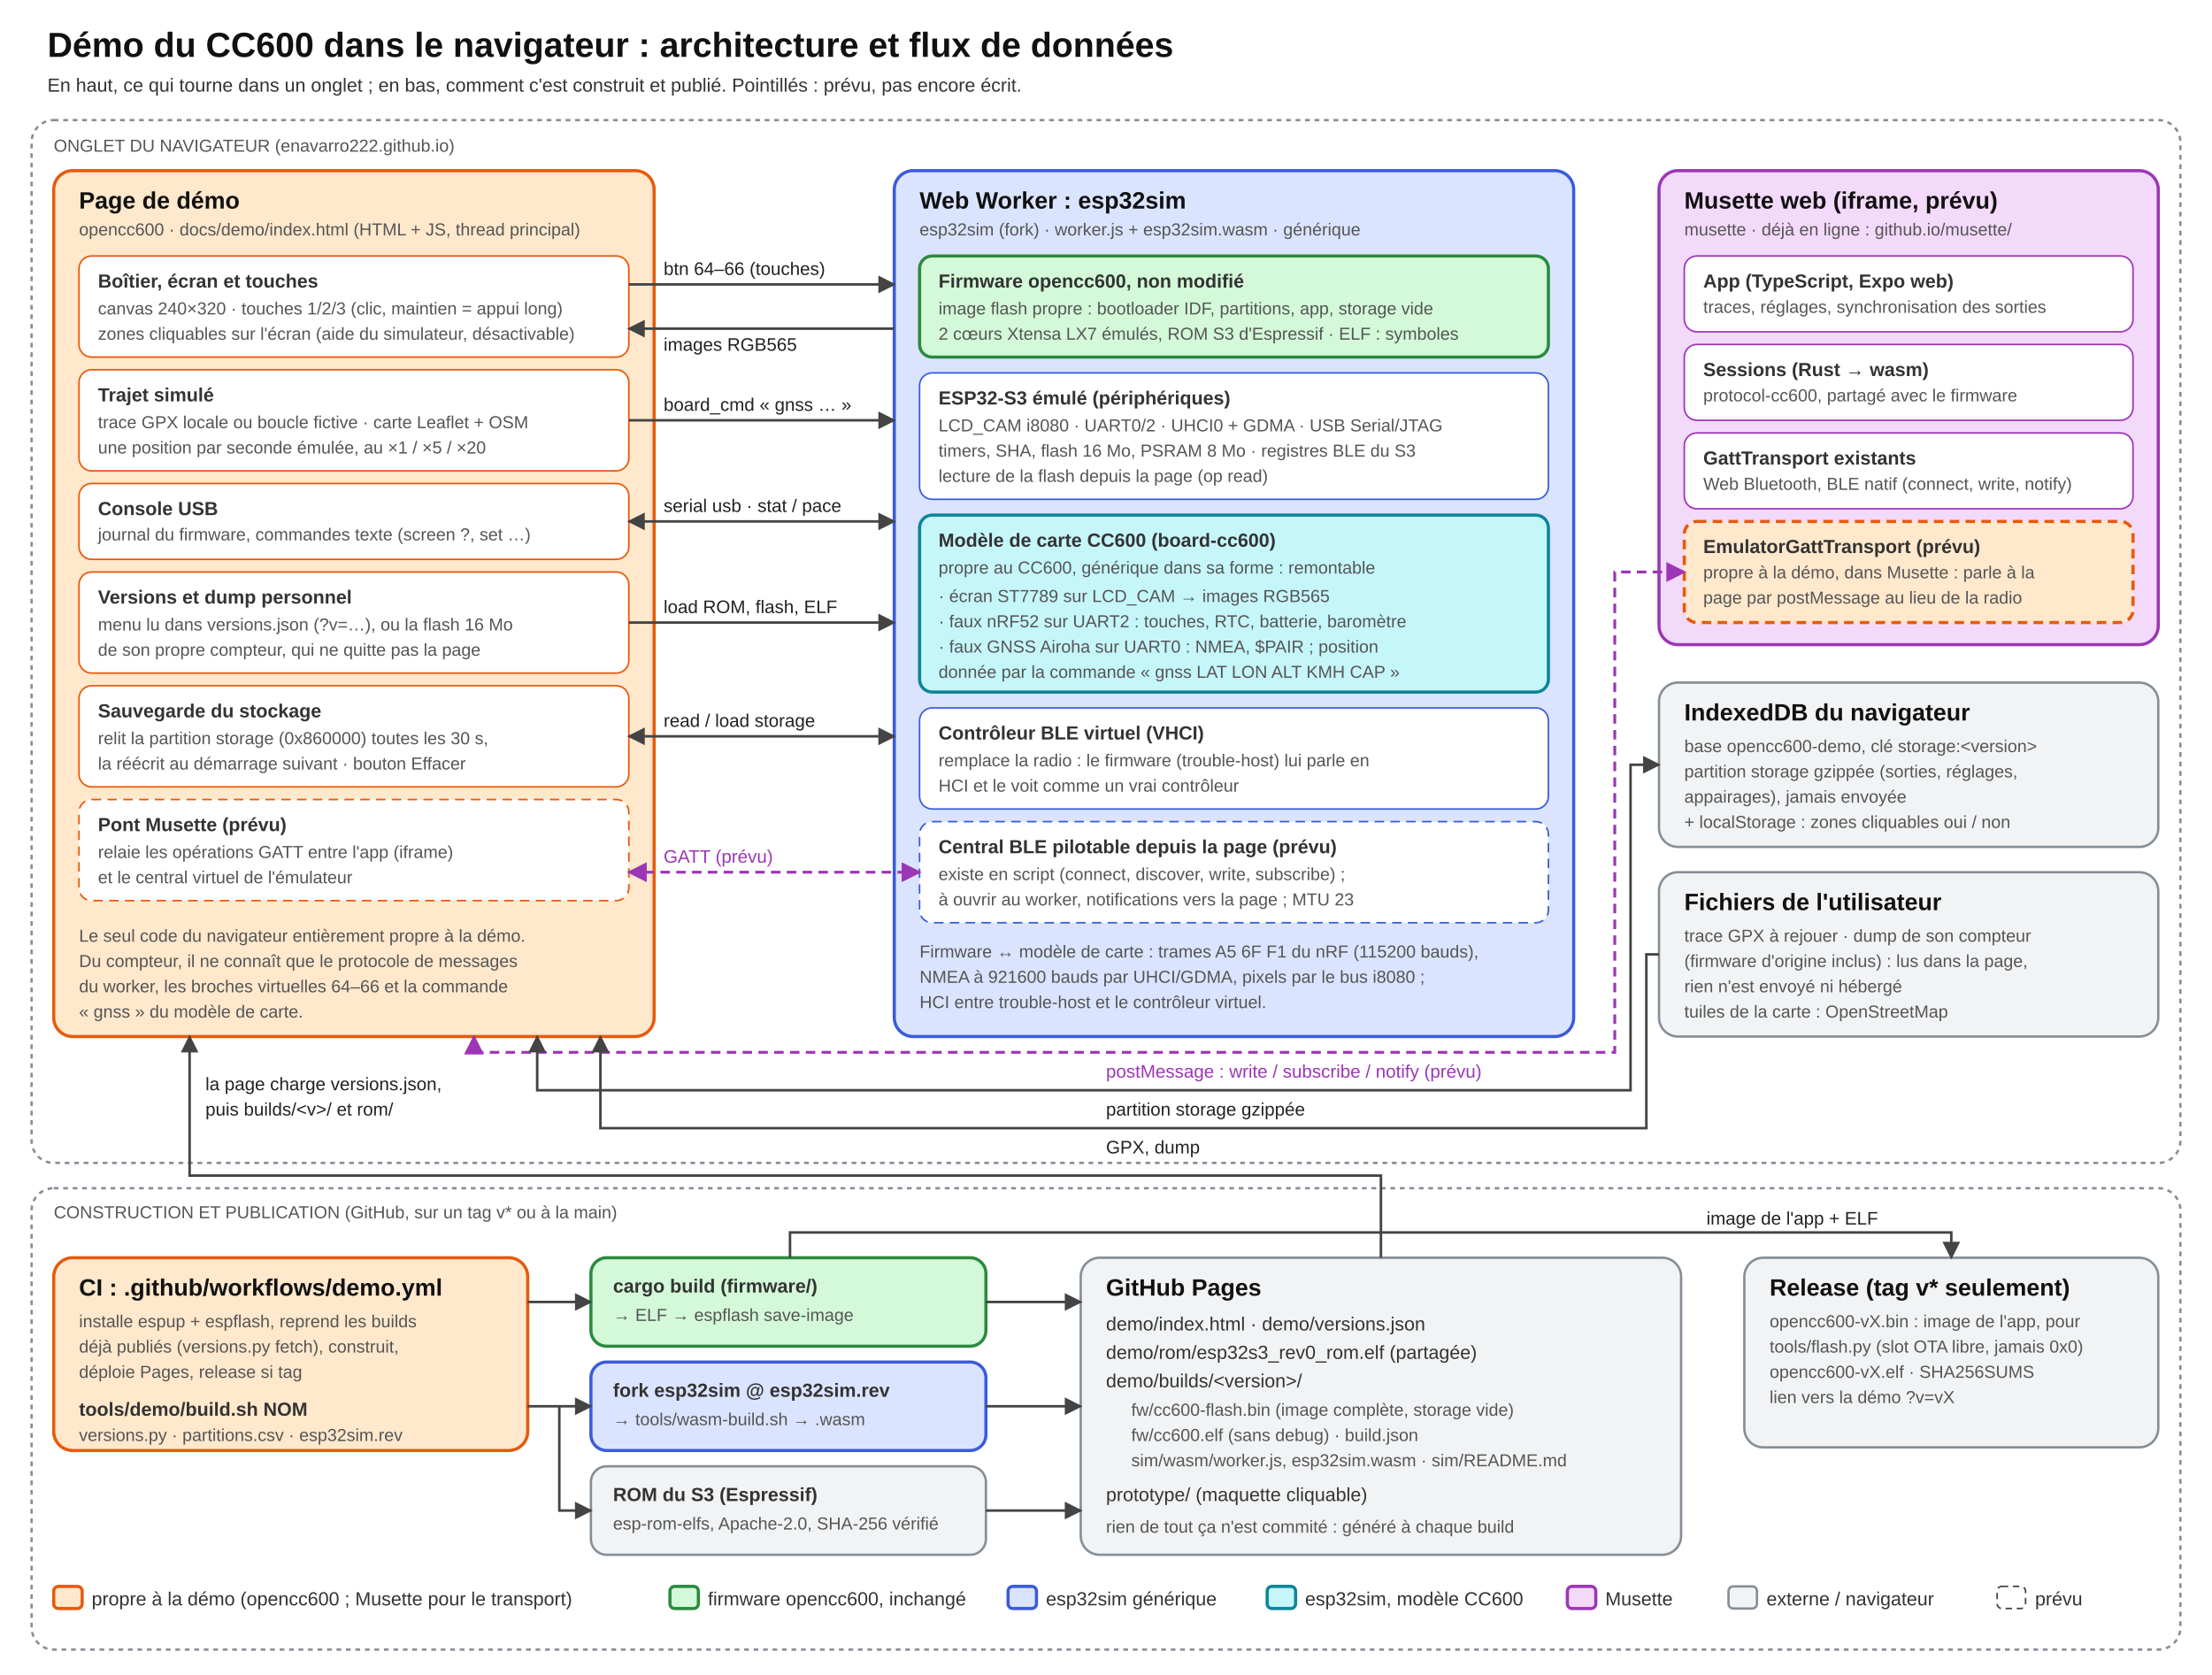
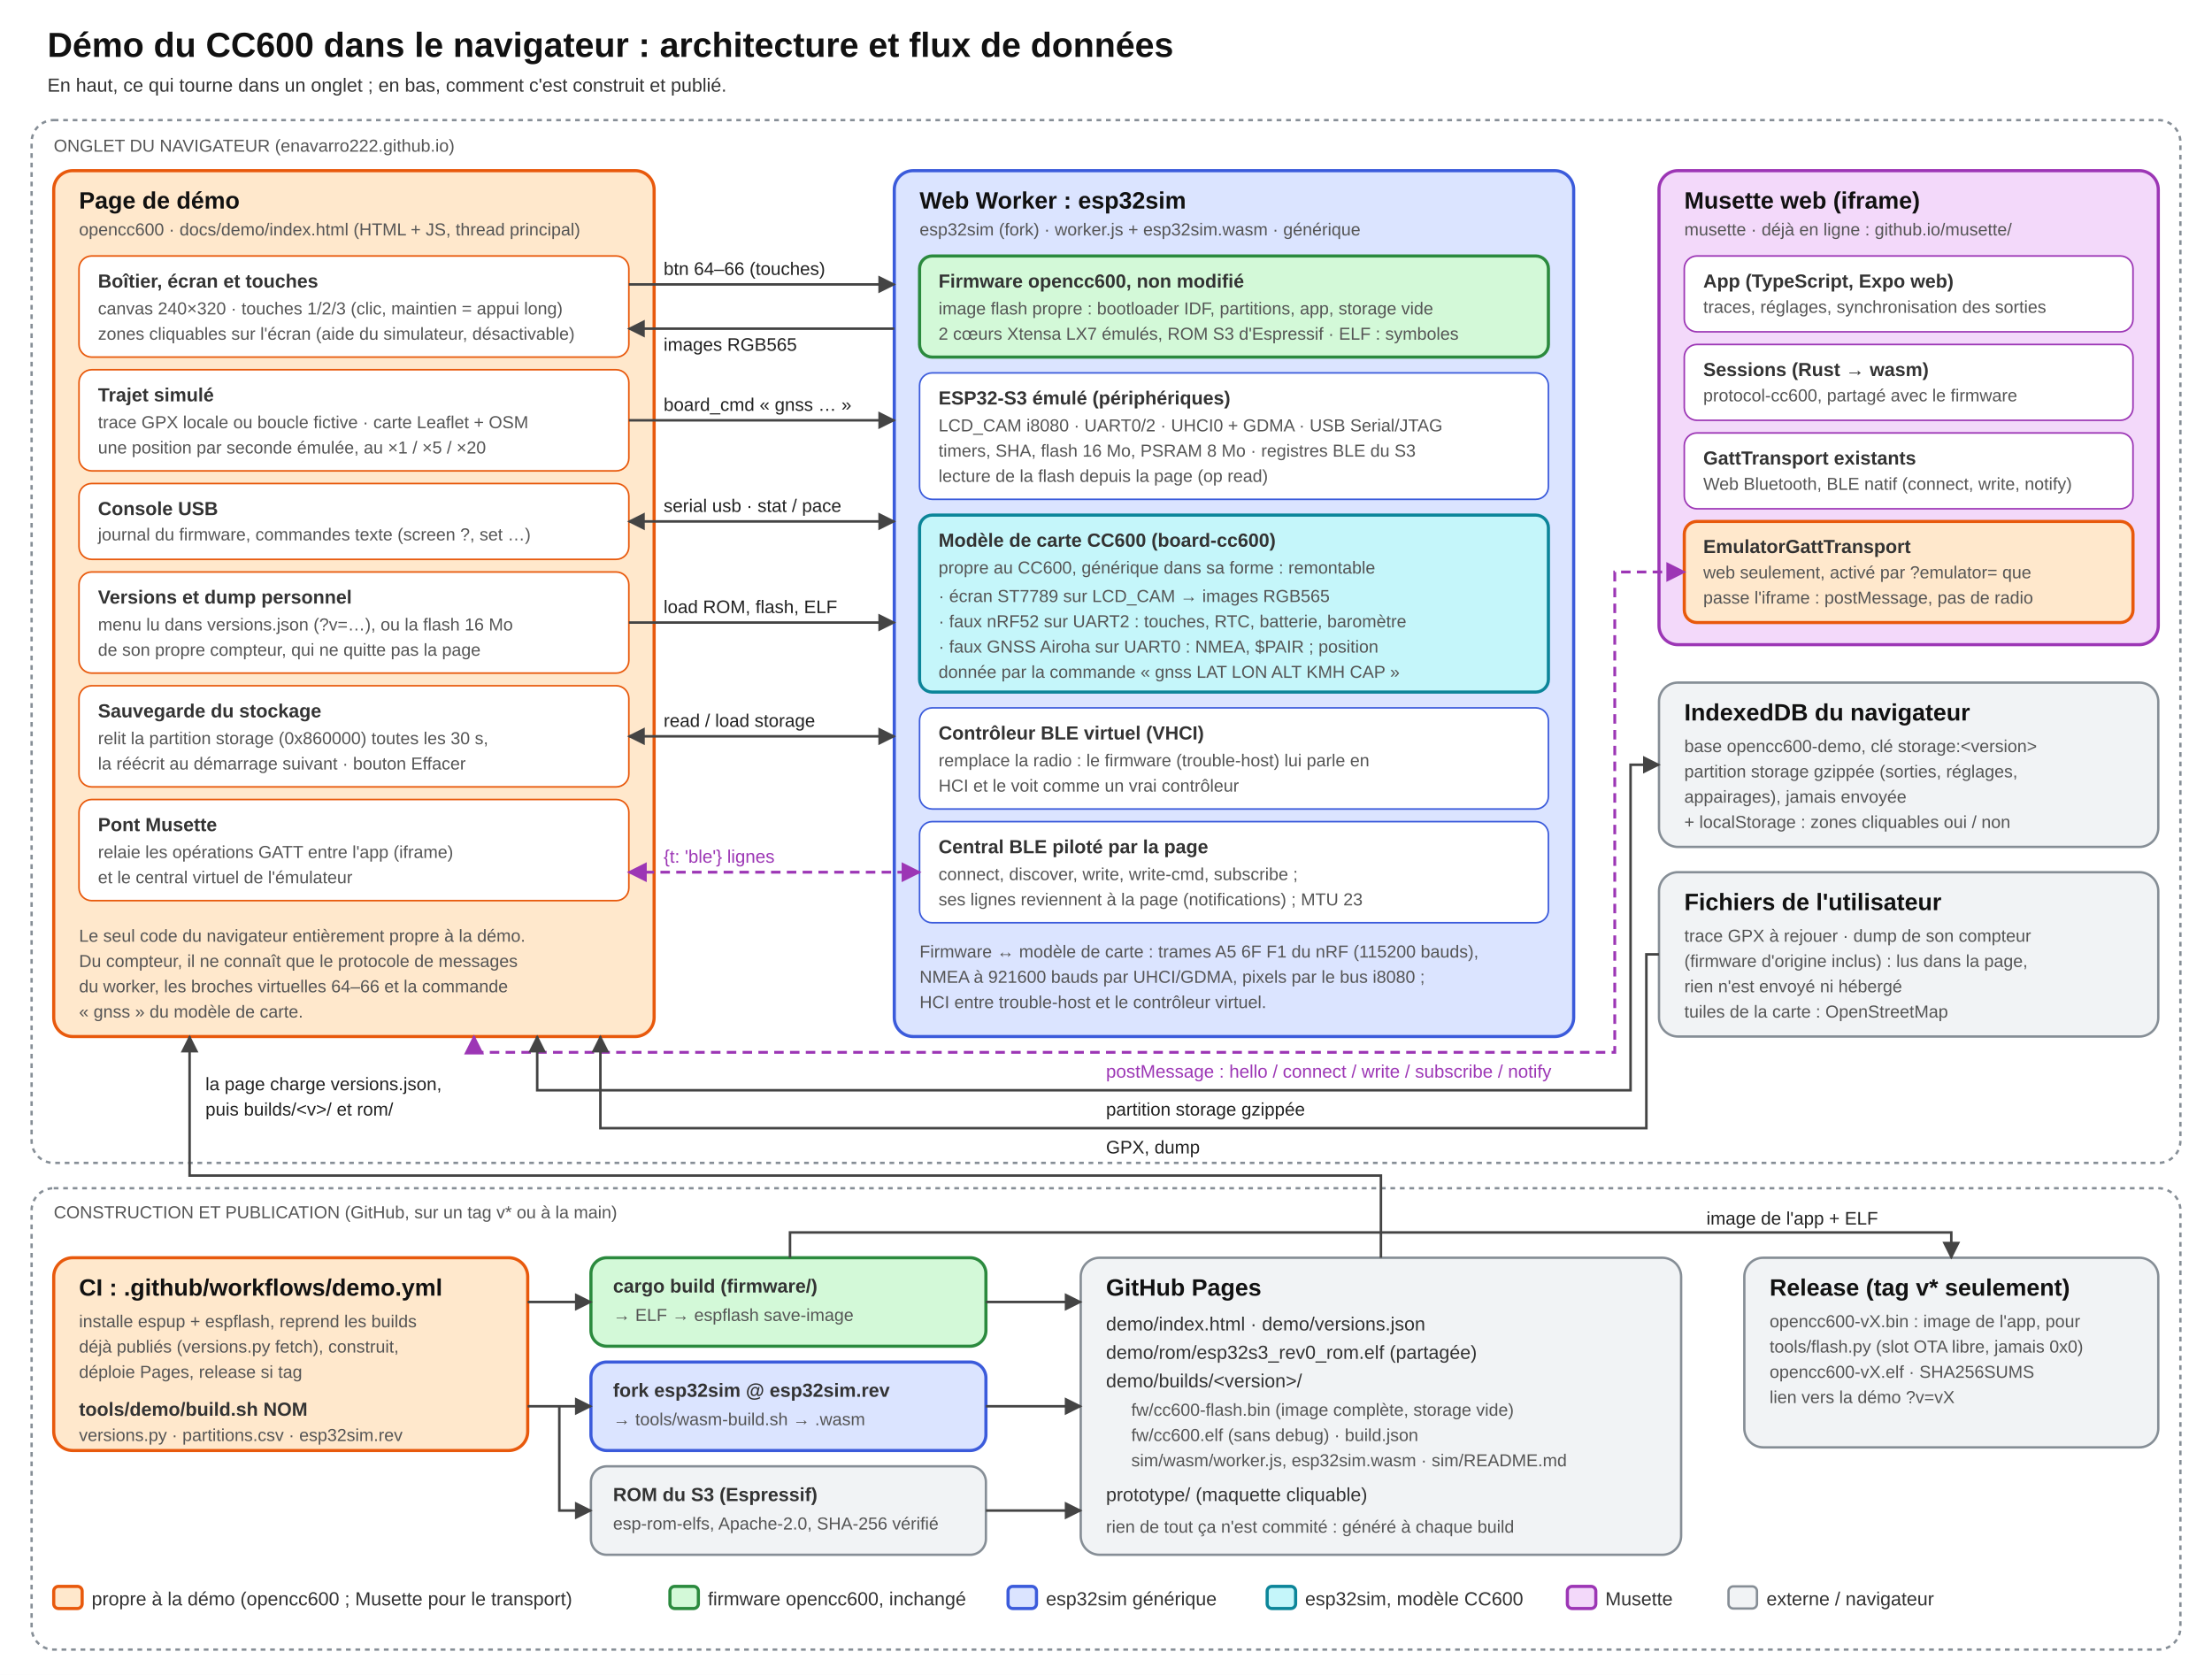
<svg xmlns="http://www.w3.org/2000/svg" viewBox="0 0 1400 1060" width="1400" height="1060" font-family="Barlow, 'Helvetica Neue', Arial, sans-serif" font-size="13">
  <defs>
    <marker id="a" viewBox="0 0 10 10" refX="9" refY="5" markerWidth="7" markerHeight="7" orient="auto-start-reverse">
      <path d="M0 0L10 5L0 10z" fill="#444" />
    </marker>
    <marker id="p" viewBox="0 0 10 10" refX="9" refY="5" markerWidth="7" markerHeight="7" orient="auto-start-reverse">
      <path d="M0 0L10 5L0 10z" fill="#9C36B5" />
    </marker>
    <style>
      .t { font-weight: 700; font-size: 15px; fill: #111; }
      .s { font-size: 12px; fill: #333; }
      .m { font-size: 11px; fill: #555; }
      .demo { fill: #FFE8CC; stroke: #E8590C; stroke-width: 2; }
      .fw { fill: #D3F9D8; stroke: #2B8A3E; stroke-width: 2; }
      .sim { fill: #DBE4FF; stroke: #3B5BDB; stroke-width: 2; }
      .board { fill: #C5F6FA; stroke: #0C8599; stroke-width: 2; }
      .mus { fill: #F3D9FA; stroke: #9C36B5; stroke-width: 2; }
      .ext { fill: #F1F3F5; stroke: #868E96; stroke-width: 1.5; }
      .plan { stroke-dasharray: 6 4; }
      .wrap { fill: none; stroke: #868E96; stroke-width: 1.5; stroke-dasharray: 3 3; }
      .f { stroke: #444; stroke-width: 1.6; fill: none; marker-end: url(#a); }
      .f2 { stroke: #444; stroke-width: 1.6; fill: none; marker-start: url(#a); marker-end: url(#a); }
      .fp { stroke: #9C36B5; stroke-width: 1.8; fill: none; stroke-dasharray: 6 4; marker-start: url(#p); marker-end: url(#p); }
      .lab { font-size: 11.5px; fill: #222; }
      .labp { font-size: 11.5px; fill: #9C36B5; }
    </style>
  </defs>
  <rect width="1400" height="1060" fill="#FFFFFF" />
  <text x="30" y="36" font-size="22" font-weight="700" fill="#111">Démo du CC600 dans le navigateur : architecture et flux de données</text>
-   <text x="30" y="58" class="s">En haut, ce qui tourne dans un onglet ; en bas, comment c'est construit et publié. Pointillés : prévu, pas encore écrit.</text>
+   <text x="30" y="58" class="s">En haut, ce qui tourne dans un onglet ; en bas, comment c'est construit et publié.</text>
  <rect x="20" y="76" width="1360" height="660" rx="14" class="wrap" />
  <text x="34" y="96" class="m">ONGLET DU NAVIGATEUR (enavarro222.github.io)</text>
  <rect x="34" y="108" width="380" height="548" rx="12" class="demo" />
  <text x="50" y="132" class="t">Page de démo</text>
  <text x="50" y="149" class="m">opencc600 · docs/demo/index.html (HTML + JS, thread principal)</text>
  <rect x="50" y="162" width="348" height="64" rx="8" fill="#fff" stroke="#E8590C" />
  <text x="62" y="182" class="s" font-weight="700">Boîtier, écran et touches</text>
  <text x="62" y="199" class="m">canvas 240×320 · touches 1/2/3 (clic, maintien = appui long)</text>
  <text x="62" y="215" class="m">zones cliquables sur l'écran (aide du simulateur, désactivable)</text>
  <rect x="50" y="234" width="348" height="64" rx="8" fill="#fff" stroke="#E8590C" />
  <text x="62" y="254" class="s" font-weight="700">Trajet simulé</text>
  <text x="62" y="271" class="m">trace GPX locale ou boucle fictive · carte Leaflet + OSM</text>
  <text x="62" y="287" class="m">une position par seconde émulée, au ×1 / ×5 / ×20</text>
  <rect x="50" y="306" width="348" height="48" rx="8" fill="#fff" stroke="#E8590C" />
  <text x="62" y="326" class="s" font-weight="700">Console USB</text>
  <text x="62" y="342" class="m">journal du firmware, commandes texte (screen ?, set …)</text>
  <rect x="50" y="362" width="348" height="64" rx="8" fill="#fff" stroke="#E8590C" />
  <text x="62" y="382" class="s" font-weight="700">Versions et dump personnel</text>
  <text x="62" y="399" class="m">menu lu dans versions.json (?v=…), ou la flash 16 Mo</text>
  <text x="62" y="415" class="m">de son propre compteur, qui ne quitte pas la page</text>
  <rect x="50" y="434" width="348" height="64" rx="8" fill="#fff" stroke="#E8590C" />
  <text x="62" y="454" class="s" font-weight="700">Sauvegarde du stockage</text>
  <text x="62" y="471" class="m">relit la partition storage (0x860000) toutes les 30 s,</text>
  <text x="62" y="487" class="m">la réécrit au démarrage suivant · bouton Effacer</text>
-   <rect x="50" y="506" width="348" height="64" rx="8" fill="#fff" stroke="#E8590C" class="plan" />
-   <text x="62" y="526" class="s" font-weight="700">Pont Musette (prévu)</text>
+   <rect x="50" y="506" width="348" height="64" rx="8" fill="#fff" stroke="#E8590C" />
+   <text x="62" y="526" class="s" font-weight="700">Pont Musette</text>
  <text x="62" y="543" class="m">relaie les opérations GATT entre l'app (iframe)</text>
  <text x="62" y="559" class="m">et le central virtuel de l'émulateur</text>
  <text x="50" y="596" class="m">Le seul code du navigateur entièrement propre à la démo.</text>
  <text x="50" y="612" class="m">Du compteur, il ne connaît que le protocole de messages</text>
  <text x="50" y="628" class="m">du worker, les broches virtuelles 64–66 et la commande</text>
  <text x="50" y="644" class="m">« gnss » du modèle de carte.</text>
  <rect x="566" y="108" width="430" height="548" rx="12" class="sim" />
  <text x="582" y="132" class="t">Web Worker : esp32sim</text>
  <text x="582" y="149" class="m">esp32sim (fork) · worker.js + esp32sim.wasm · générique</text>
  <rect x="582" y="162" width="398" height="64" rx="8" class="fw" />
  <text x="594" y="182" class="s" font-weight="700">Firmware opencc600, non modifié</text>
  <text x="594" y="199" class="m">image flash propre : bootloader IDF, partitions, app, storage vide</text>
  <text x="594" y="215" class="m">2 cœurs Xtensa LX7 émulés, ROM S3 d'Espressif · ELF : symboles</text>
  <rect x="582" y="236" width="398" height="80" rx="8" fill="#fff" stroke="#3B5BDB" />
  <text x="594" y="256" class="s" font-weight="700">ESP32-S3 émulé (périphériques)</text>
  <text x="594" y="273" class="m">LCD_CAM i8080 · UART0/2 · UHCI0 + GDMA · USB Serial/JTAG</text>
  <text x="594" y="289" class="m">timers, SHA, flash 16 Mo, PSRAM 8 Mo · registres BLE du S3</text>
  <text x="594" y="305" class="m">lecture de la flash depuis la page (op read)</text>
  <rect x="582" y="326" width="398" height="112" rx="8" class="board" />
  <text x="594" y="346" class="s" font-weight="700">Modèle de carte CC600 (board-cc600)</text>
  <text x="594" y="363" class="m">propre au CC600, générique dans sa forme : remontable</text>
  <text x="594" y="381" class="m">· écran ST7789 sur LCD_CAM → images RGB565</text>
  <text x="594" y="397" class="m">· faux nRF52 sur UART2 : touches, RTC, batterie, baromètre</text>
  <text x="594" y="413" class="m">· faux GNSS Airoha sur UART0 : NMEA, $PAIR ; position</text>
  <text x="594" y="429" class="m">  donnée par la commande « gnss LAT LON ALT KMH CAP »</text>
  <rect x="582" y="448" width="398" height="64" rx="8" fill="#fff" stroke="#3B5BDB" />
  <text x="594" y="468" class="s" font-weight="700">Contrôleur BLE virtuel (VHCI)</text>
  <text x="594" y="485" class="m">remplace la radio : le firmware (trouble-host) lui parle en</text>
  <text x="594" y="501" class="m">HCI et le voit comme un vrai contrôleur</text>
-   <rect x="582" y="520" width="398" height="64" rx="8" fill="#fff" stroke="#3B5BDB" class="plan" />
-   <text x="594" y="540" class="s" font-weight="700">Central BLE pilotable depuis la page (prévu)</text>
-   <text x="594" y="557" class="m">existe en script (connect, discover, write, subscribe) ;</text>
-   <text x="594" y="573" class="m">à ouvrir au worker, notifications vers la page ; MTU 23</text>
+   <rect x="582" y="520" width="398" height="64" rx="8" fill="#fff" stroke="#3B5BDB" />
+   <text x="594" y="540" class="s" font-weight="700">Central BLE piloté par la page</text>
+   <text x="594" y="557" class="m">connect, discover, write, write-cmd, subscribe ;</text>
+   <text x="594" y="573" class="m">ses lignes reviennent à la page (notifications) ; MTU 23</text>
  <text x="582" y="606" class="m">Firmware ↔ modèle de carte : trames A5 6F F1 du nRF (115200 bauds),</text>
  <text x="582" y="622" class="m">NMEA à 921600 bauds par UHCI/GDMA, pixels par le bus i8080 ;</text>
  <text x="582" y="638" class="m">HCI entre trouble-host et le contrôleur virtuel.</text>
  <rect x="1050" y="108" width="316" height="300" rx="12" class="mus" />
-   <text x="1066" y="132" class="t">Musette web (iframe, prévu)</text>
+   <text x="1066" y="132" class="t">Musette web (iframe)</text>
  <text x="1066" y="149" class="m">musette · déjà en ligne : github.io/musette/</text>
  <rect x="1066" y="162" width="284" height="48" rx="8" fill="#fff" stroke="#9C36B5" />
  <text x="1078" y="182" class="s" font-weight="700">App (TypeScript, Expo web)</text>
  <text x="1078" y="198" class="m">traces, réglages, synchronisation des sorties</text>
  <rect x="1066" y="218" width="284" height="48" rx="8" fill="#fff" stroke="#9C36B5" />
  <text x="1078" y="238" class="s" font-weight="700">Sessions (Rust → wasm)</text>
  <text x="1078" y="254" class="m">protocol-cc600, partagé avec le firmware</text>
  <rect x="1066" y="274" width="284" height="48" rx="8" fill="#fff" stroke="#9C36B5" />
  <text x="1078" y="294" class="s" font-weight="700">GattTransport existants</text>
  <text x="1078" y="310" class="m">Web Bluetooth, BLE natif (connect, write, notify)</text>
-   <rect x="1066" y="330" width="284" height="64" rx="8" class="demo plan" />
-   <text x="1078" y="350" class="s" font-weight="700">EmulatorGattTransport (prévu)</text>
-   <text x="1078" y="366" class="m">propre à la démo, dans Musette : parle à la</text>
-   <text x="1078" y="382" class="m">page par postMessage au lieu de la radio</text>
+   <rect x="1066" y="330" width="284" height="64" rx="8" class="demo" />
+   <text x="1078" y="350" class="s" font-weight="700">EmulatorGattTransport</text>
+   <text x="1078" y="366" class="m">web seulement, activé par ?emulator= que</text>
+   <text x="1078" y="382" class="m">passe l'iframe : postMessage, pas de radio</text>
  <rect x="1050" y="432" width="316" height="104" rx="12" class="ext" />
  <text x="1066" y="456" class="t">IndexedDB du navigateur</text>
  <text x="1066" y="476" class="m">base opencc600-demo, clé storage:&lt;version&gt;</text>
  <text x="1066" y="492" class="m">partition storage gzippée (sorties, réglages,</text>
  <text x="1066" y="508" class="m">appairages), jamais envoyée</text>
  <text x="1066" y="524" class="m">+ localStorage : zones cliquables oui / non</text>
  <rect x="1050" y="552" width="316" height="104" rx="12" class="ext" />
  <text x="1066" y="576" class="t">Fichiers de l'utilisateur</text>
  <text x="1066" y="596" class="m">trace GPX à rejouer · dump de son compteur</text>
  <text x="1066" y="612" class="m">(firmware d'origine inclus) : lus dans la page,</text>
  <text x="1066" y="628" class="m">rien n'est envoyé ni hébergé</text>
  <text x="1066" y="644" class="m">tuiles de la carte : OpenStreetMap</text>
  <path class="f" d="M398 180 H566" />
  <text x="420" y="174" class="lab">btn 64–66 (touches)</text>
  <path class="f" d="M566 208 H398" />
  <text x="420" y="222" class="lab">images RGB565</text>
  <path class="f" d="M398 266 H566" />
  <text x="420" y="260" class="lab">board_cmd « gnss … »</text>
  <path class="f2" d="M398 330 H566" />
  <text x="420" y="324" class="lab">serial usb · stat / pace</text>
  <path class="f" d="M398 394 H566" />
  <text x="420" y="388" class="lab">load ROM, flash, ELF</text>
  <path class="f2" d="M398 466 H566" />
  <text x="420" y="460" class="lab">read / load storage</text>
  <path class="fp" d="M398 552 H582" />
-   <text x="420" y="546" class="labp">GATT (prévu)</text>
+   <text x="420" y="546" class="labp">{t: 'ble'} lignes</text>
  <path class="fp" d="M300 656 V666 H1022 V362 H1066" />
-   <text x="700" y="682" class="labp">postMessage : write / subscribe / notify (prévu)</text>
+   <text x="700" y="682" class="labp">postMessage : hello / connect / write / subscribe / notify</text>
  <path class="f2" d="M340 656 V690 H1032 V484 H1050" />
  <text x="700" y="706" class="lab">partition storage gzippée</text>
  <path class="f" d="M1050 604 H1042 V714 H380 V656" />
  <text x="700" y="730" class="lab">GPX, dump</text>
  <rect x="20" y="752" width="1360" height="292" rx="14" class="wrap" />
  <text x="34" y="771" class="m">CONSTRUCTION ET PUBLICATION (GitHub, sur un tag v* ou à la main)</text>
  <rect x="34" y="796" width="300" height="122" rx="12" class="demo" />
  <text x="50" y="820" class="t">CI : .github/workflows/demo.yml</text>
  <text x="50" y="840" class="m">installe espup + espflash, reprend les builds</text>
  <text x="50" y="856" class="m">déjà publiés (versions.py fetch), construit,</text>
  <text x="50" y="872" class="m">déploie Pages, release si tag</text>
  <text x="50" y="896" class="s" font-weight="700">tools/demo/build.sh NOM</text>
  <text x="50" y="912" class="m">versions.py · partitions.csv · esp32sim.rev</text>
  <rect x="374" y="796" width="250" height="56" rx="10" class="fw" />
  <text x="388" y="818" class="s" font-weight="700">cargo build (firmware/)</text>
  <text x="388" y="836" class="m">→ ELF → espflash save-image</text>
  <rect x="374" y="862" width="250" height="56" rx="10" class="sim" />
  <text x="388" y="884" class="s" font-weight="700">fork esp32sim @ esp32sim.rev</text>
  <text x="388" y="902" class="m">→ tools/wasm-build.sh → .wasm</text>
  <rect x="374" y="928" width="250" height="56" rx="10" class="ext" />
  <text x="388" y="950" class="s" font-weight="700">ROM du S3 (Espressif)</text>
  <text x="388" y="968" class="m">esp-rom-elfs, Apache-2.0, SHA-256 vérifié</text>
  <rect x="684" y="796" width="380" height="188" rx="12" class="ext" />
  <text x="700" y="820" class="t">GitHub Pages</text>
  <text x="700" y="842" class="s">demo/index.html · demo/versions.json</text>
  <text x="700" y="860" class="s">demo/rom/esp32s3_rev0_rom.elf (partagée)</text>
  <text x="700" y="878" class="s">demo/builds/&lt;version&gt;/</text>
  <text x="716" y="896" class="m">fw/cc600-flash.bin (image complète, storage vide)</text>
  <text x="716" y="912" class="m">fw/cc600.elf (sans debug) · build.json</text>
  <text x="716" y="928" class="m">sim/wasm/worker.js, esp32sim.wasm · sim/README.md</text>
  <text x="700" y="950" class="s">prototype/ (maquette cliquable)</text>
  <text x="700" y="970" class="m">rien de tout ça n'est commité : généré à chaque build</text>
  <rect x="1104" y="796" width="262" height="120" rx="12" class="ext" />
  <text x="1120" y="820" class="t">Release (tag v* seulement)</text>
  <text x="1120" y="840" class="m">opencc600-vX.bin : image de l'app, pour</text>
  <text x="1120" y="856" class="m">tools/flash.py (slot OTA libre, jamais 0x0)</text>
  <text x="1120" y="872" class="m">opencc600-vX.elf · SHA256SUMS</text>
  <text x="1120" y="888" class="m">lien vers la démo ?v=vX</text>
  <path class="f" d="M334 824 H374" />
  <path class="f" d="M334 890 H374" />
  <path class="f" d="M354 890 V956 H374" />
  <path class="f" d="M624 824 H684" />
  <path class="f" d="M624 890 H684" />
  <path class="f" d="M624 956 H684" />
  <path class="f" d="M500 796 V780 H1235 V796" />
  <text x="1080" y="775" class="lab">image de l'app + ELF</text>
  <path class="f" d="M874 796 V744 H120 V656" />
  <text x="130" y="690" class="lab">la page charge versions.json,</text>
  <text x="130" y="706" class="lab">puis builds/&lt;v&gt;/ et rom/</text>
  <g transform="translate(34 1004)">
    <rect width="18" height="14" rx="3" class="demo" />
    <text x="24" y="12" class="s">propre à la démo (opencc600 ; Musette pour le transport)</text>
    <rect x="390" width="18" height="14" rx="3" class="fw" />
    <text x="414" y="12" class="s">firmware opencc600, inchangé</text>
    <rect x="604" width="18" height="14" rx="3" class="sim" />
    <text x="628" y="12" class="s">esp32sim générique</text>
    <rect x="768" width="18" height="14" rx="3" class="board" />
    <text x="792" y="12" class="s">esp32sim, modèle CC600</text>
    <rect x="958" width="18" height="14" rx="3" class="mus" />
    <text x="982" y="12" class="s">Musette</text>
    <rect x="1060" width="18" height="14" rx="3" class="ext" />
    <text x="1084" y="12" class="s">externe / navigateur</text>
-     <rect x="1230" width="18" height="14" rx="3" fill="#fff" stroke="#444" stroke-dasharray="4 3" />
-     <text x="1254" y="12" class="s">prévu</text>
  </g>
</svg>
